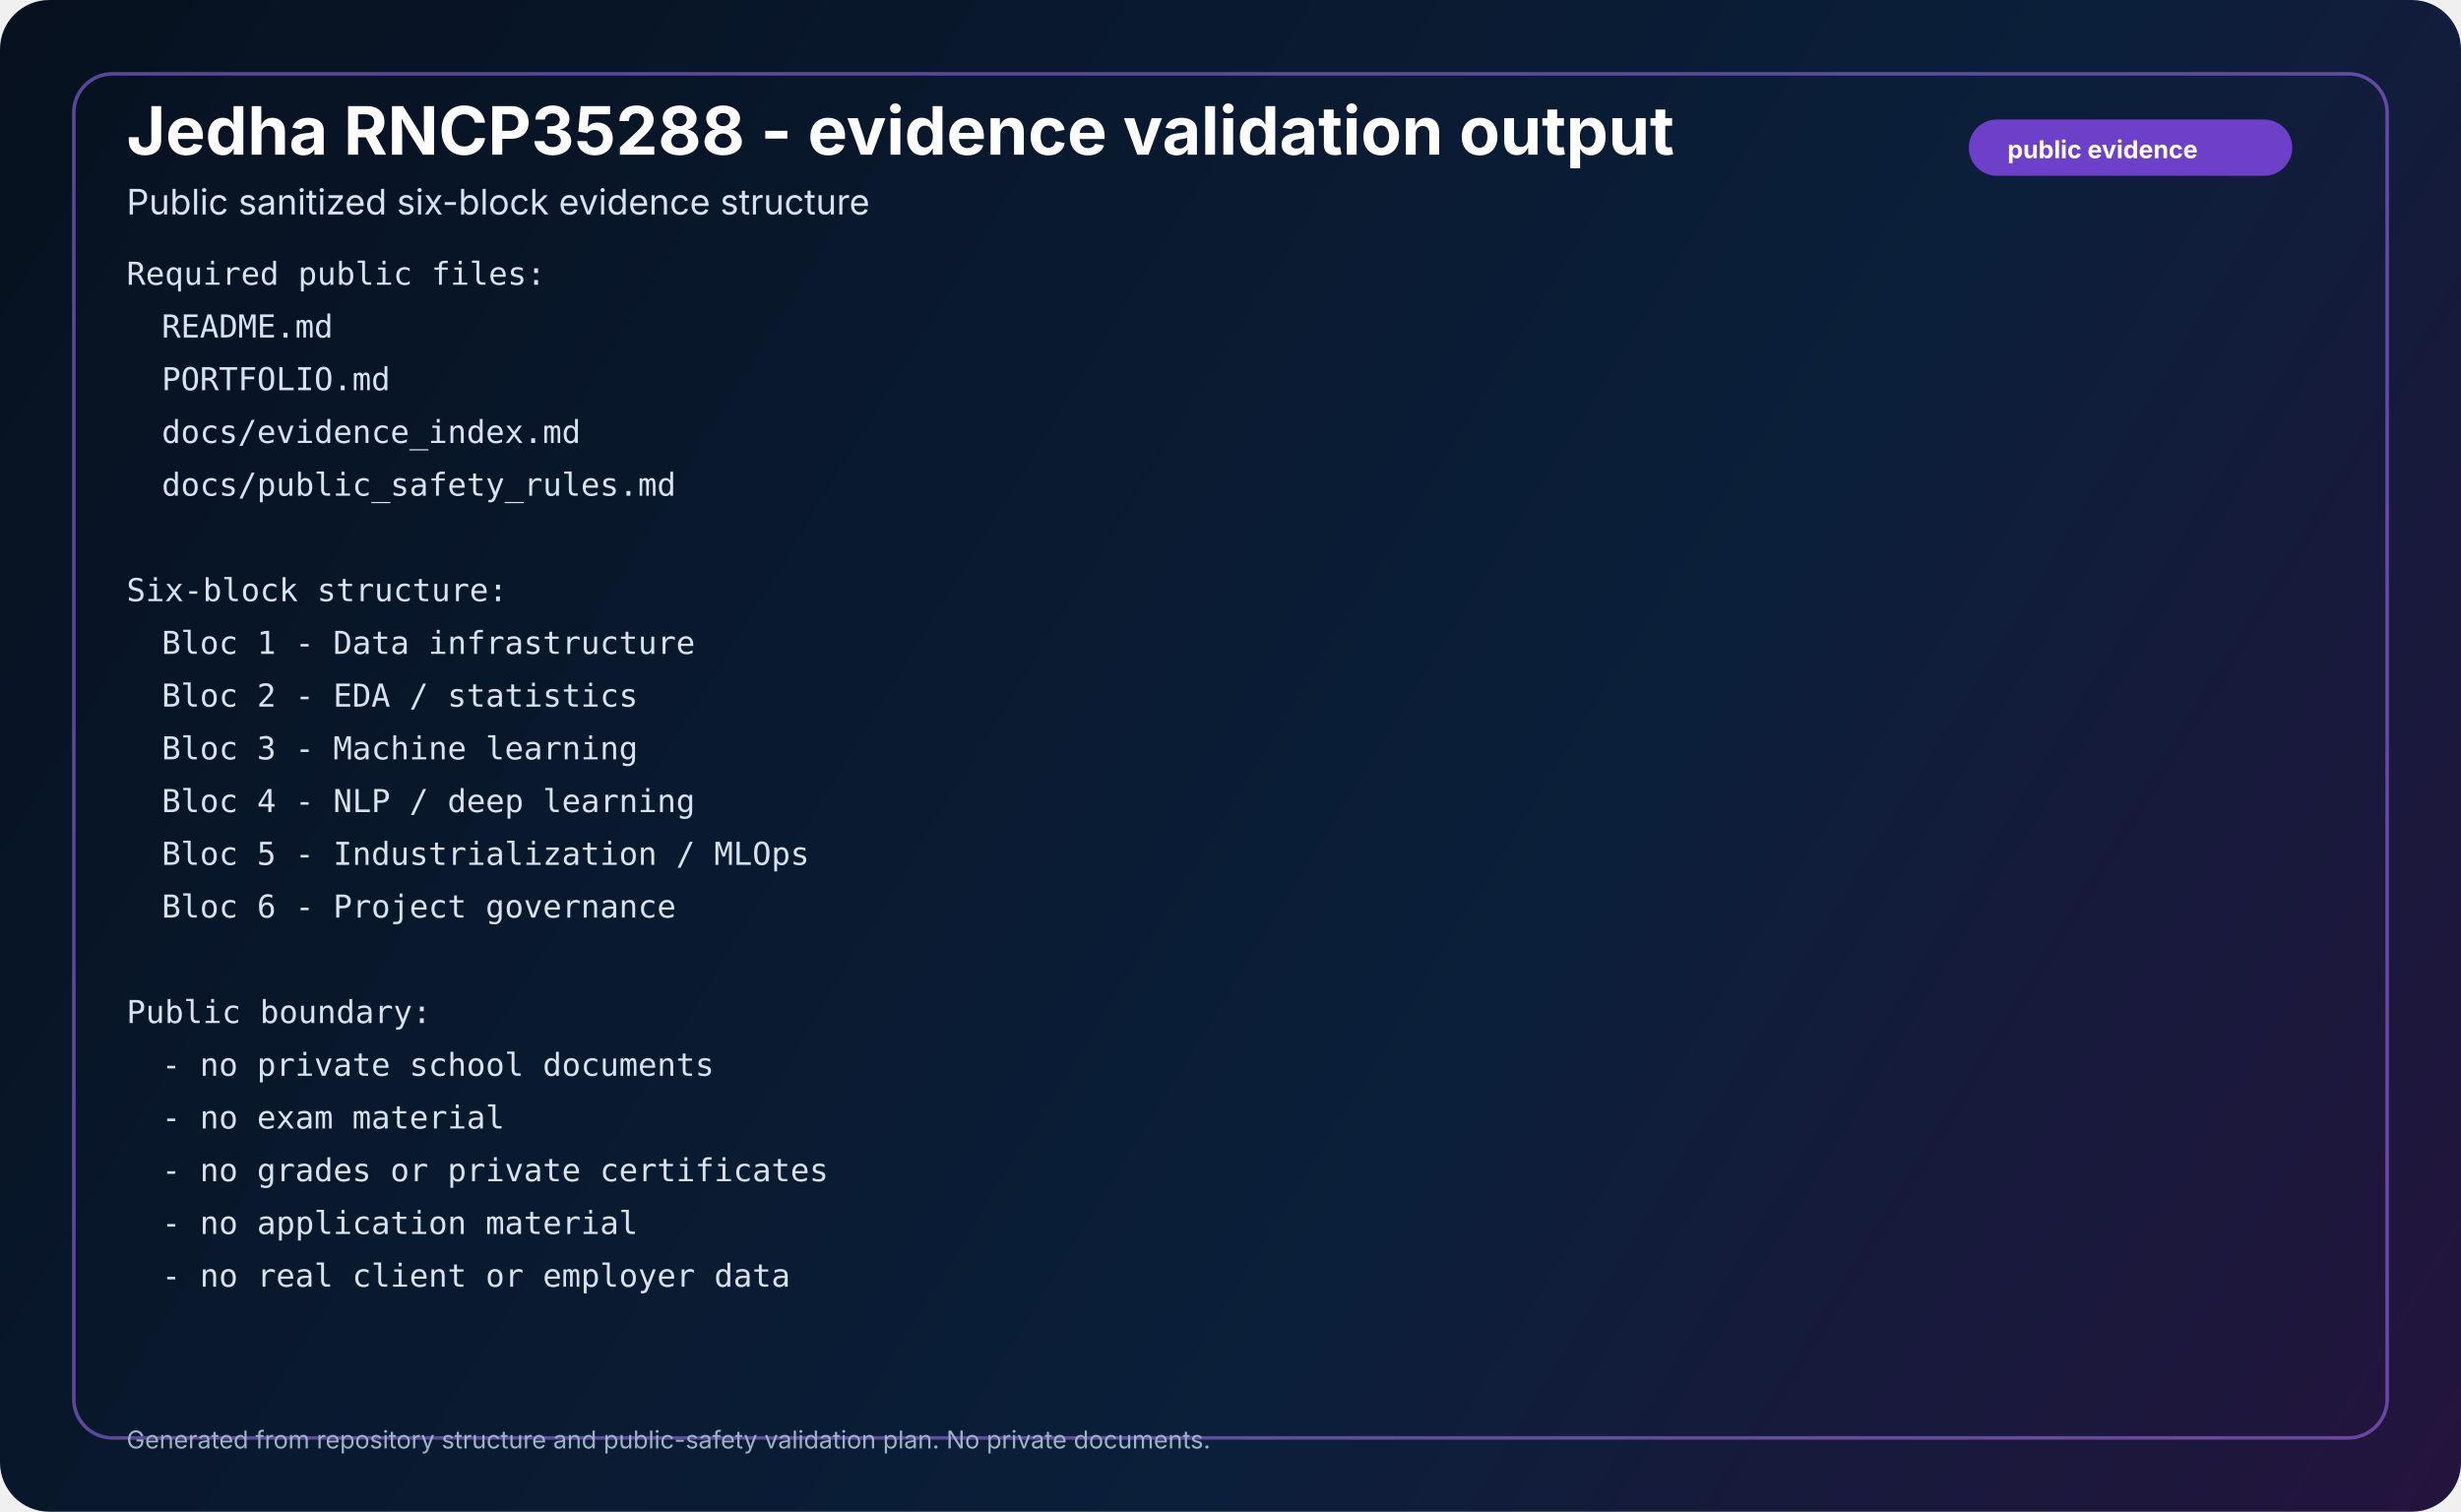
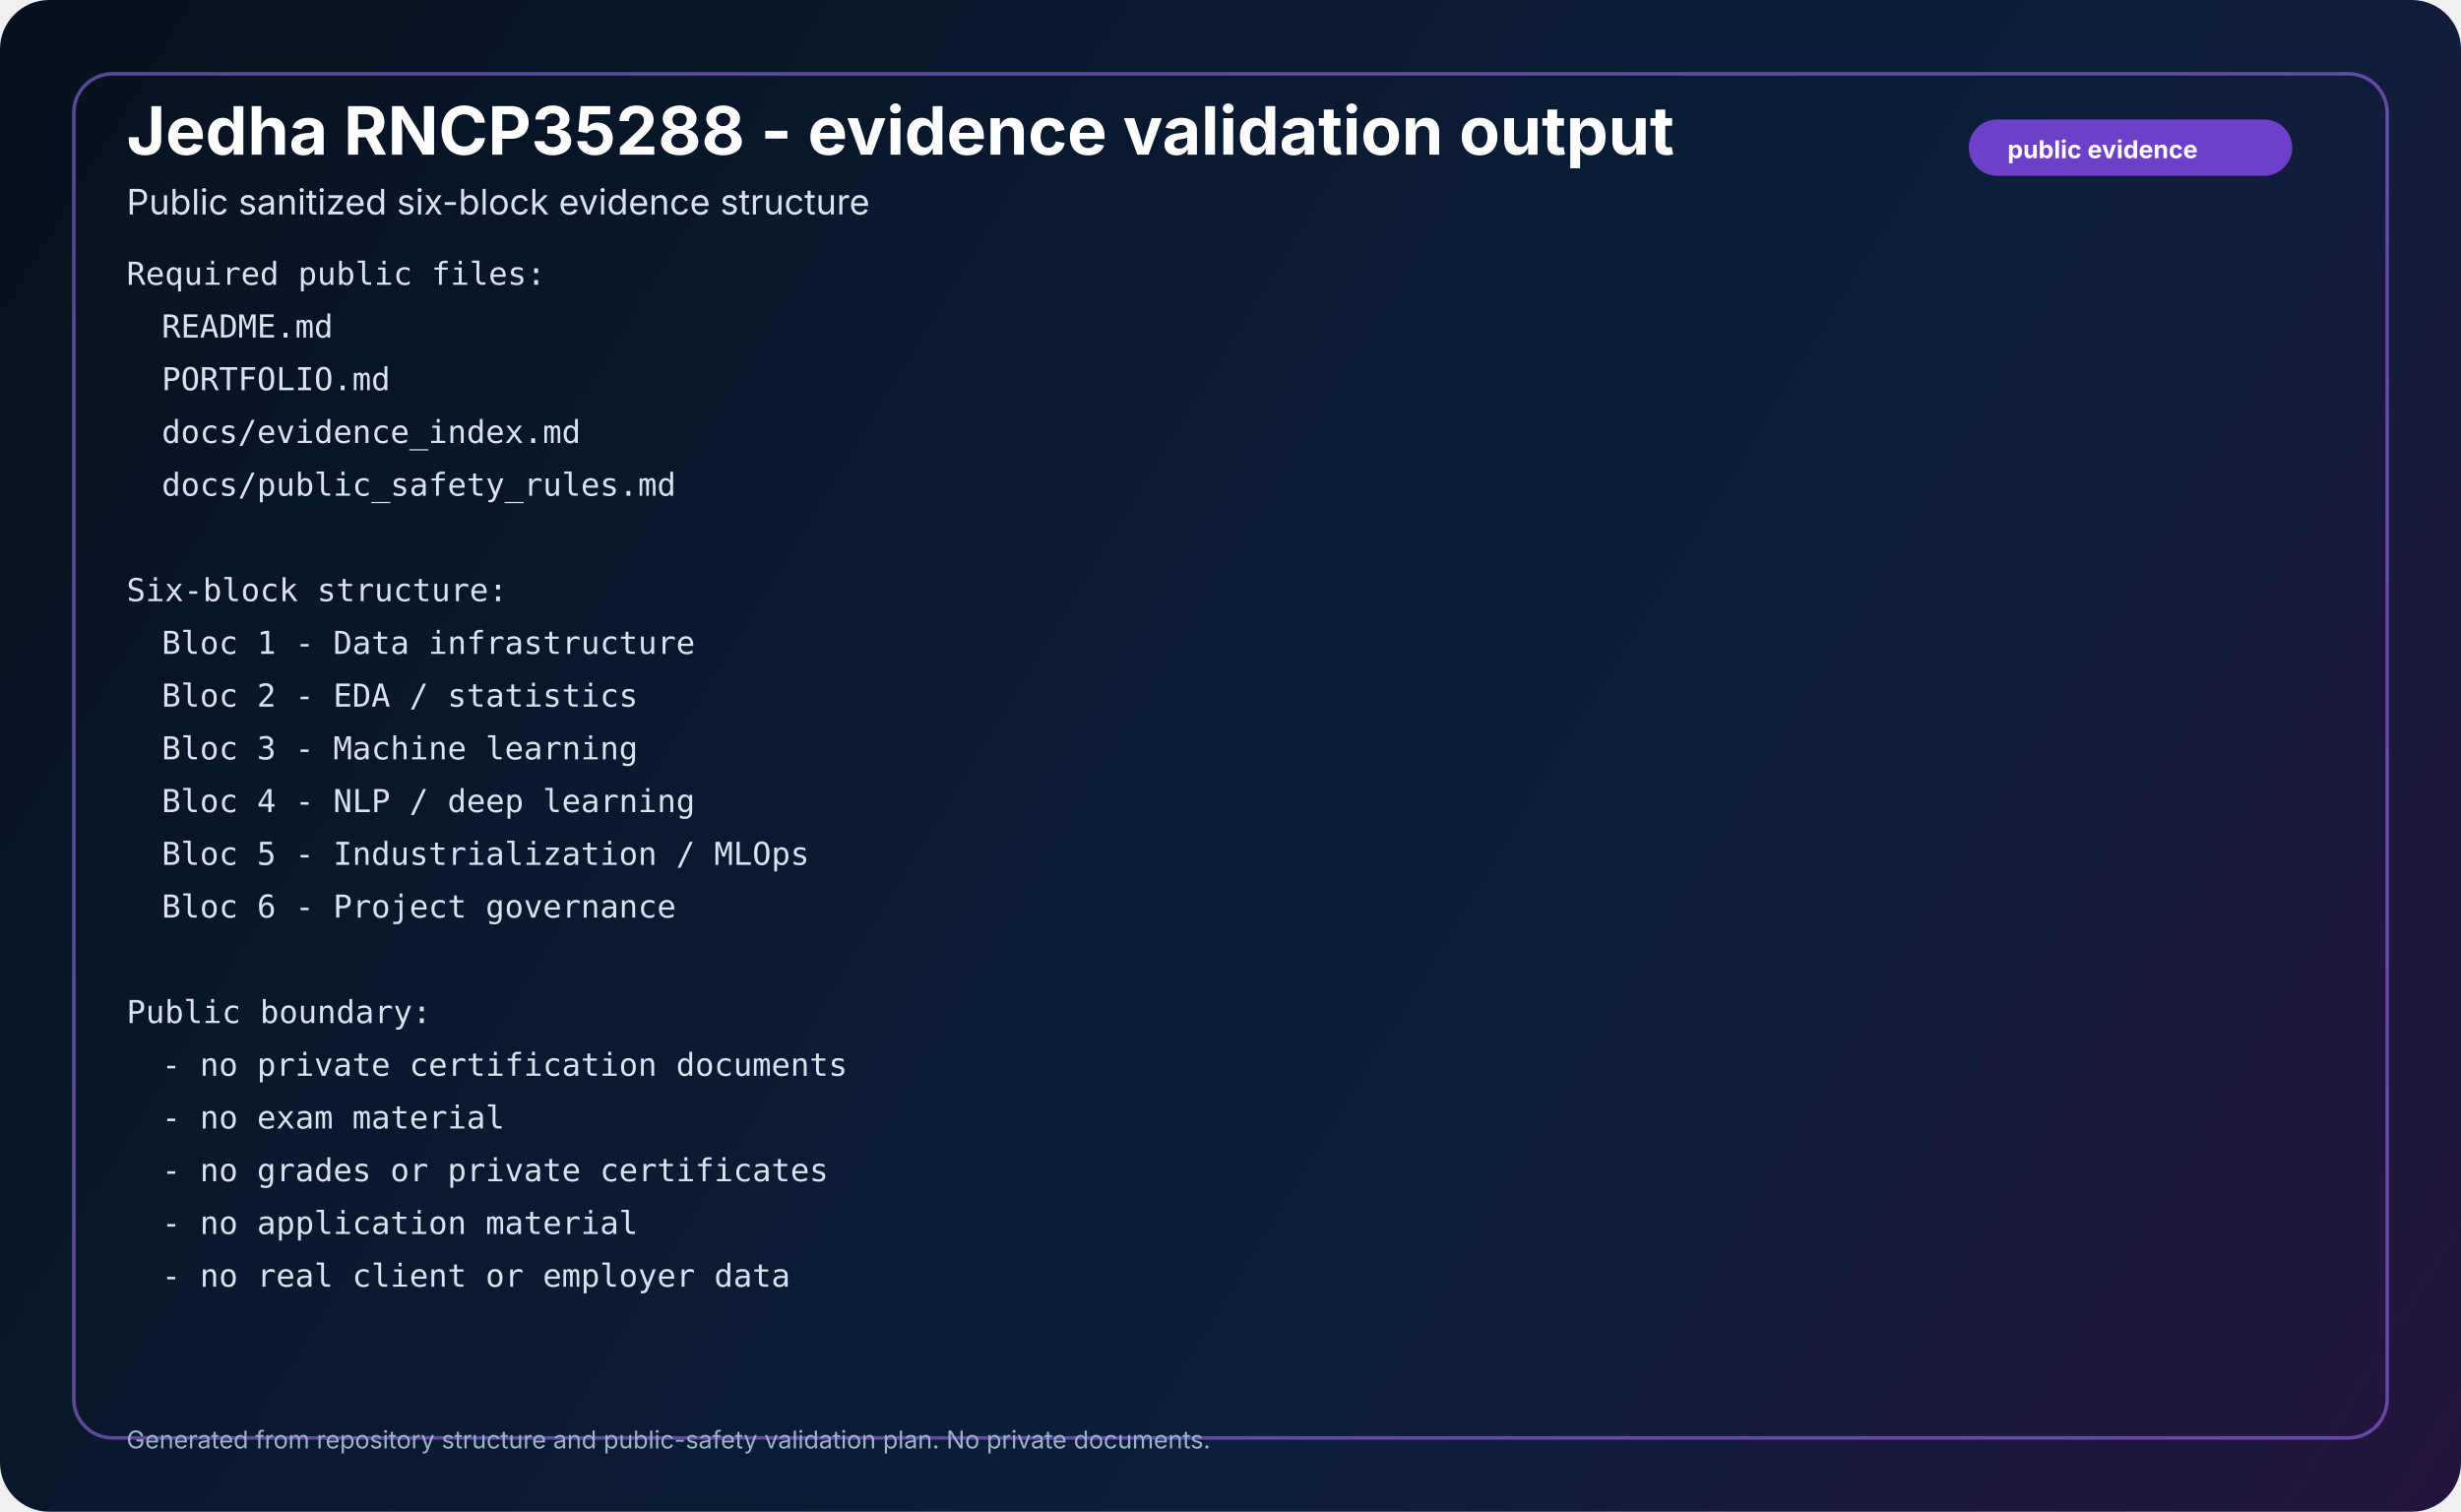
<svg xmlns="http://www.w3.org/2000/svg" width="1400" height="860" viewBox="0 0 1400 860" fill="none" role="img" aria-label="Jedha RNCP evidence validation output">
  <defs>
    <linearGradient id="bg" x1="0" y1="0" x2="1400" y2="860" gradientUnits="userSpaceOnUse">
      <stop offset="0" stop-color="#07111F" />
      <stop offset="0.62" stop-color="#0B1F3A" />
      <stop offset="1" stop-color="#24143D" />
    </linearGradient>
    <style>.title{font-family:Inter,Segoe UI,Arial,sans-serif;font-size:38px;font-weight:750;fill:#fff}.sub{font-family:Inter,Segoe UI,Arial,sans-serif;font-size:20px;fill:#D8E2F0}.mono{font-family:Consolas,Menlo,monospace;font-size:18px;fill:#D8E2F0}.small{font-family:Inter,Segoe UI,Arial,sans-serif;font-size:14px;fill:#9FB3C8}.badge{font-family:Inter,Segoe UI,Arial,sans-serif;font-size:14px;font-weight:650;fill:#fff}</style>
  </defs>
  <rect width="1400" height="860" rx="28" fill="url(#bg)" />
  <rect x="42" y="42" width="1316" height="776" rx="22" stroke="#A371F7" stroke-width="2" opacity="0.55" />
  <text x="72" y="88" class="title">Jedha RNCP35288 - evidence validation output</text>
  <text x="72" y="122" class="sub">Public sanitized six-block evidence structure</text>
  <rect x="1120" y="68" width="184" height="32" rx="16" fill="#6E40C9" />
  <text x="1142" y="90" class="badge">public evidence</text>
  <text x="72" y="162" class="mono">Required public files:</text>
  <text x="92" y="192" class="mono">README.md</text>
  <text x="92" y="222" class="mono">PORTFOLIO.md</text>
  <text x="92" y="252" class="mono">docs/evidence_index.md</text>
  <text x="92" y="282" class="mono">docs/public_safety_rules.md</text>
  <text x="72" y="342" class="mono">Six-block structure:</text>
  <text x="92" y="372" class="mono">Bloc 1 - Data infrastructure</text>
  <text x="92" y="402" class="mono">Bloc 2 - EDA / statistics</text>
  <text x="92" y="432" class="mono">Bloc 3 - Machine learning</text>
  <text x="92" y="462" class="mono">Bloc 4 - NLP / deep learning</text>
  <text x="92" y="492" class="mono">Bloc 5 - Industrialization / MLOps</text>
  <text x="92" y="522" class="mono">Bloc 6 - Project governance</text>
  <text x="72" y="582" class="mono">Public boundary:</text>
-   <text x="92" y="612" class="mono">- no private school documents</text>
+   <text x="92" y="612" class="mono">- no private certification documents</text>
  <text x="92" y="642" class="mono">- no exam material</text>
  <text x="92" y="672" class="mono">- no grades or private certificates</text>
  <text x="92" y="702" class="mono">- no application material</text>
  <text x="92" y="732" class="mono">- no real client or employer data</text>
  <text x="72" y="824" class="small">Generated from repository structure and public-safety validation plan. No private documents.</text>
</svg>
